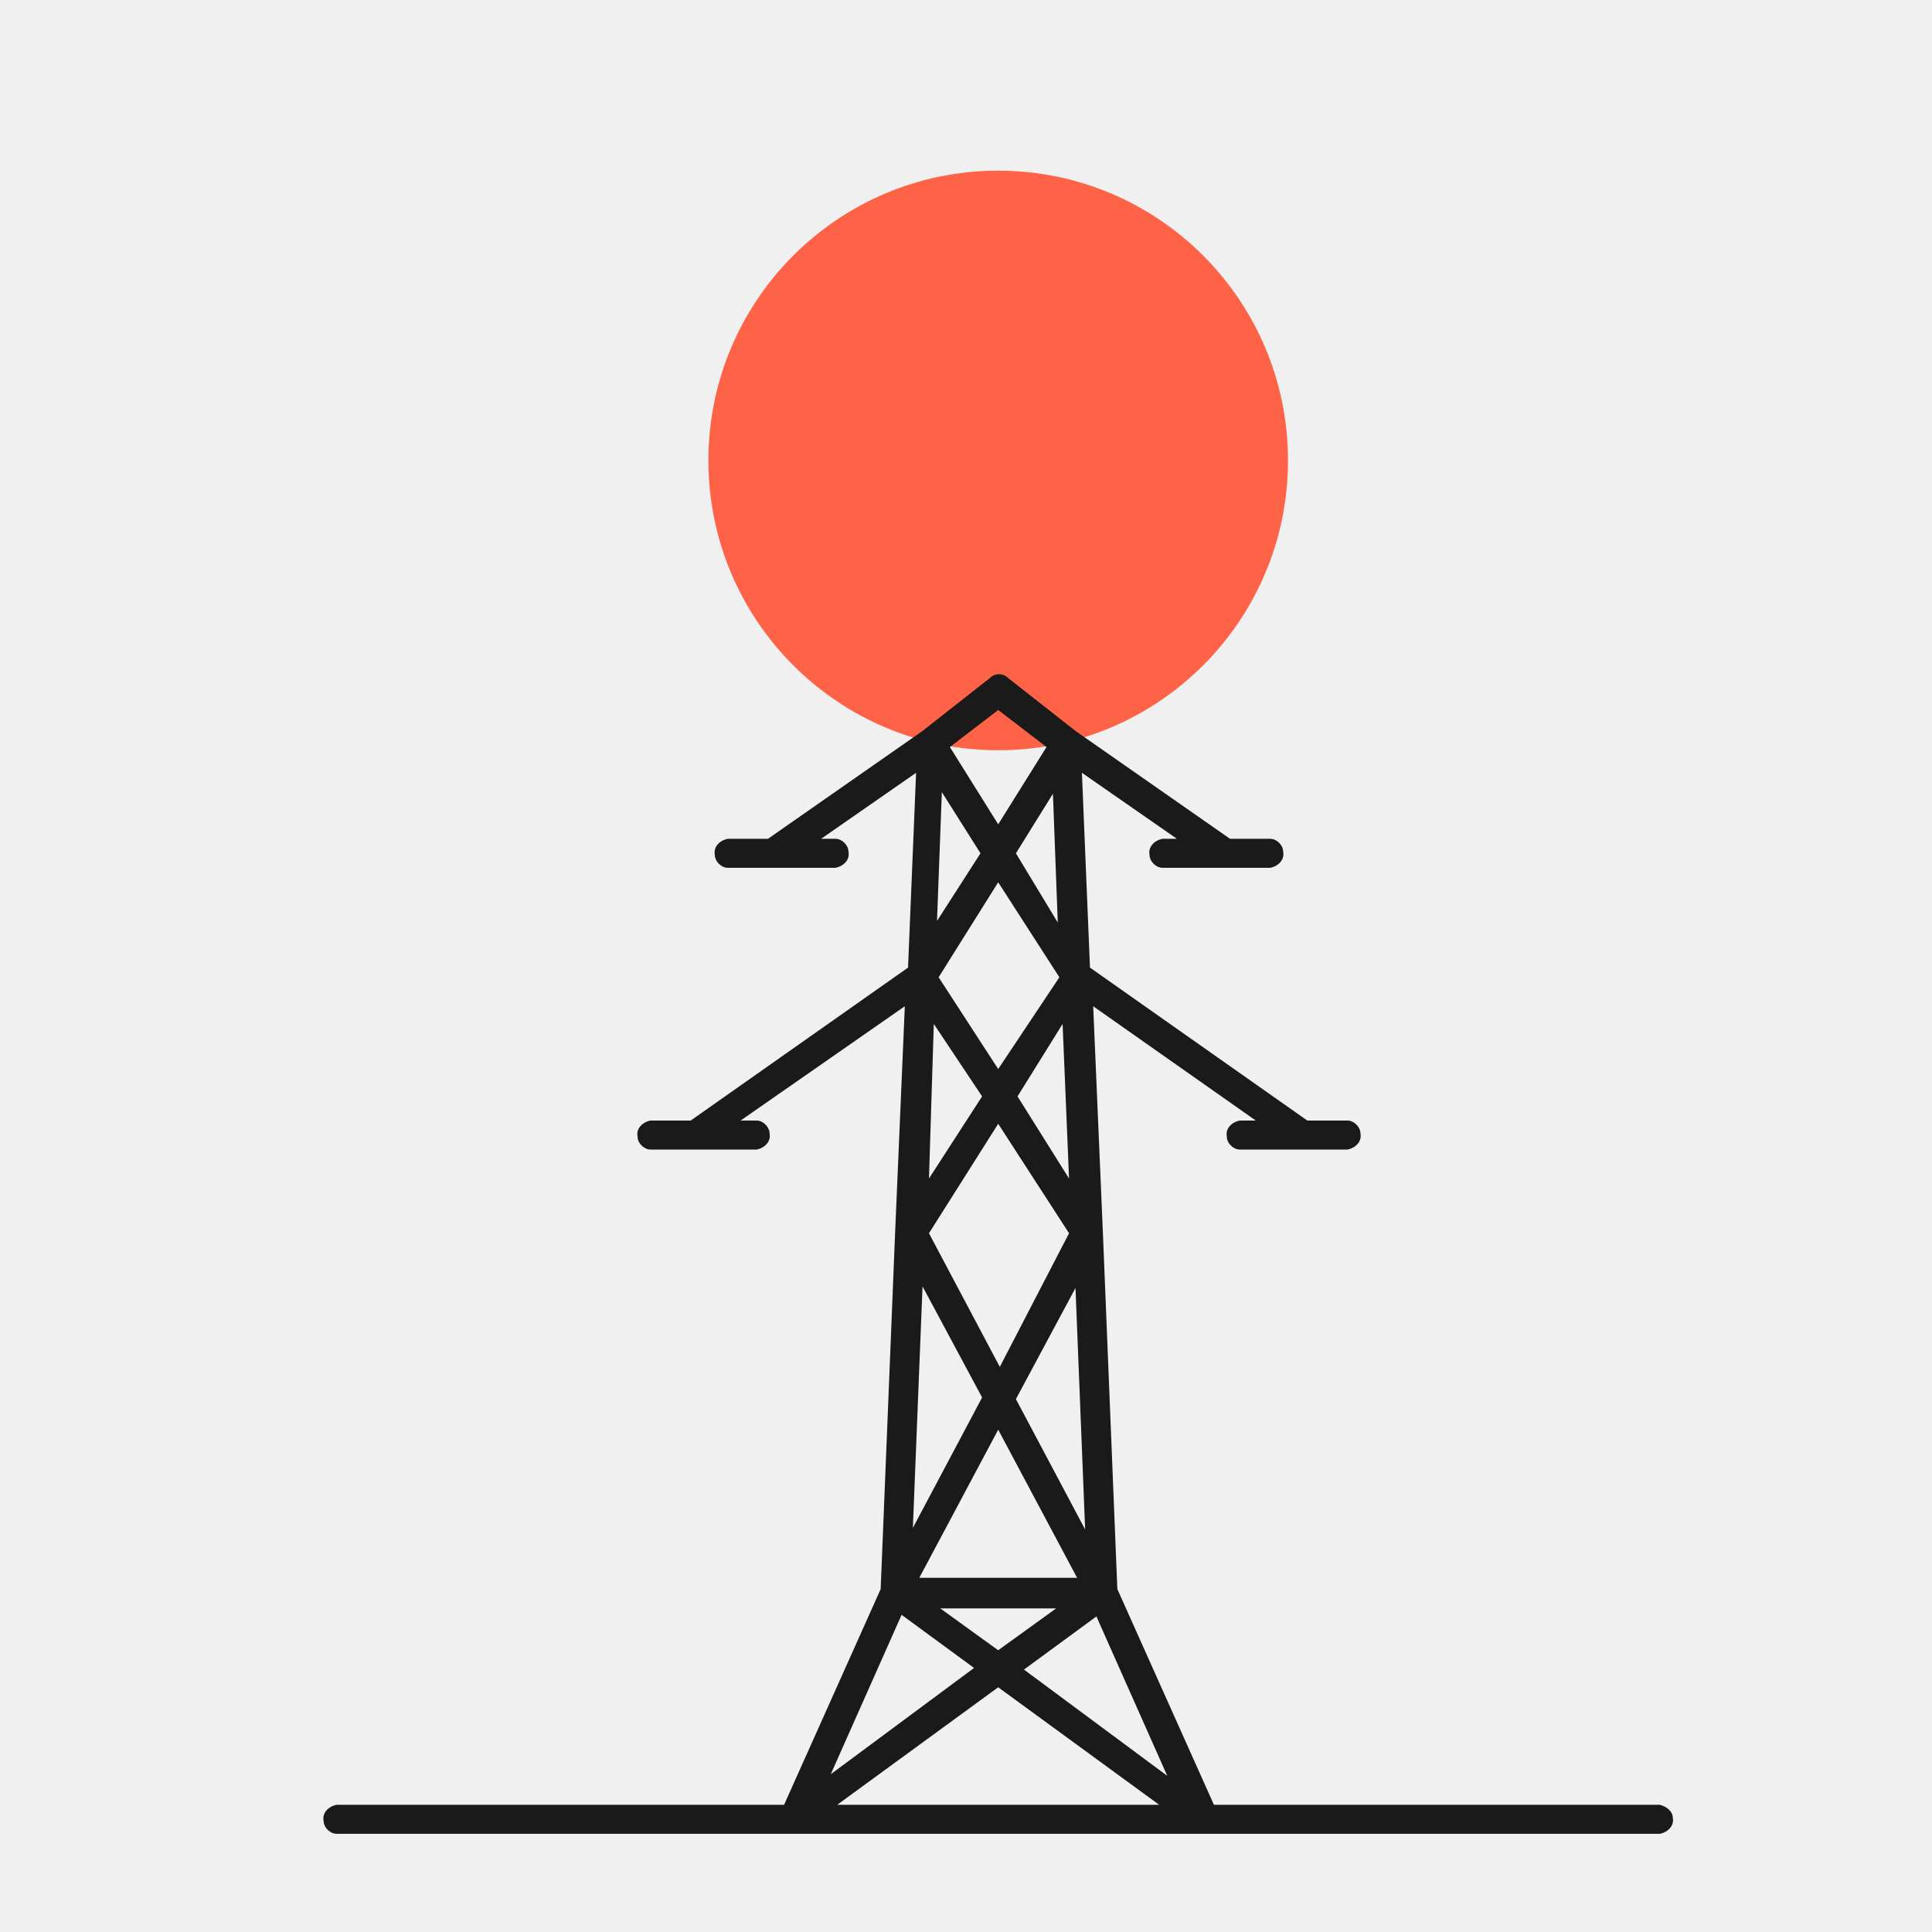
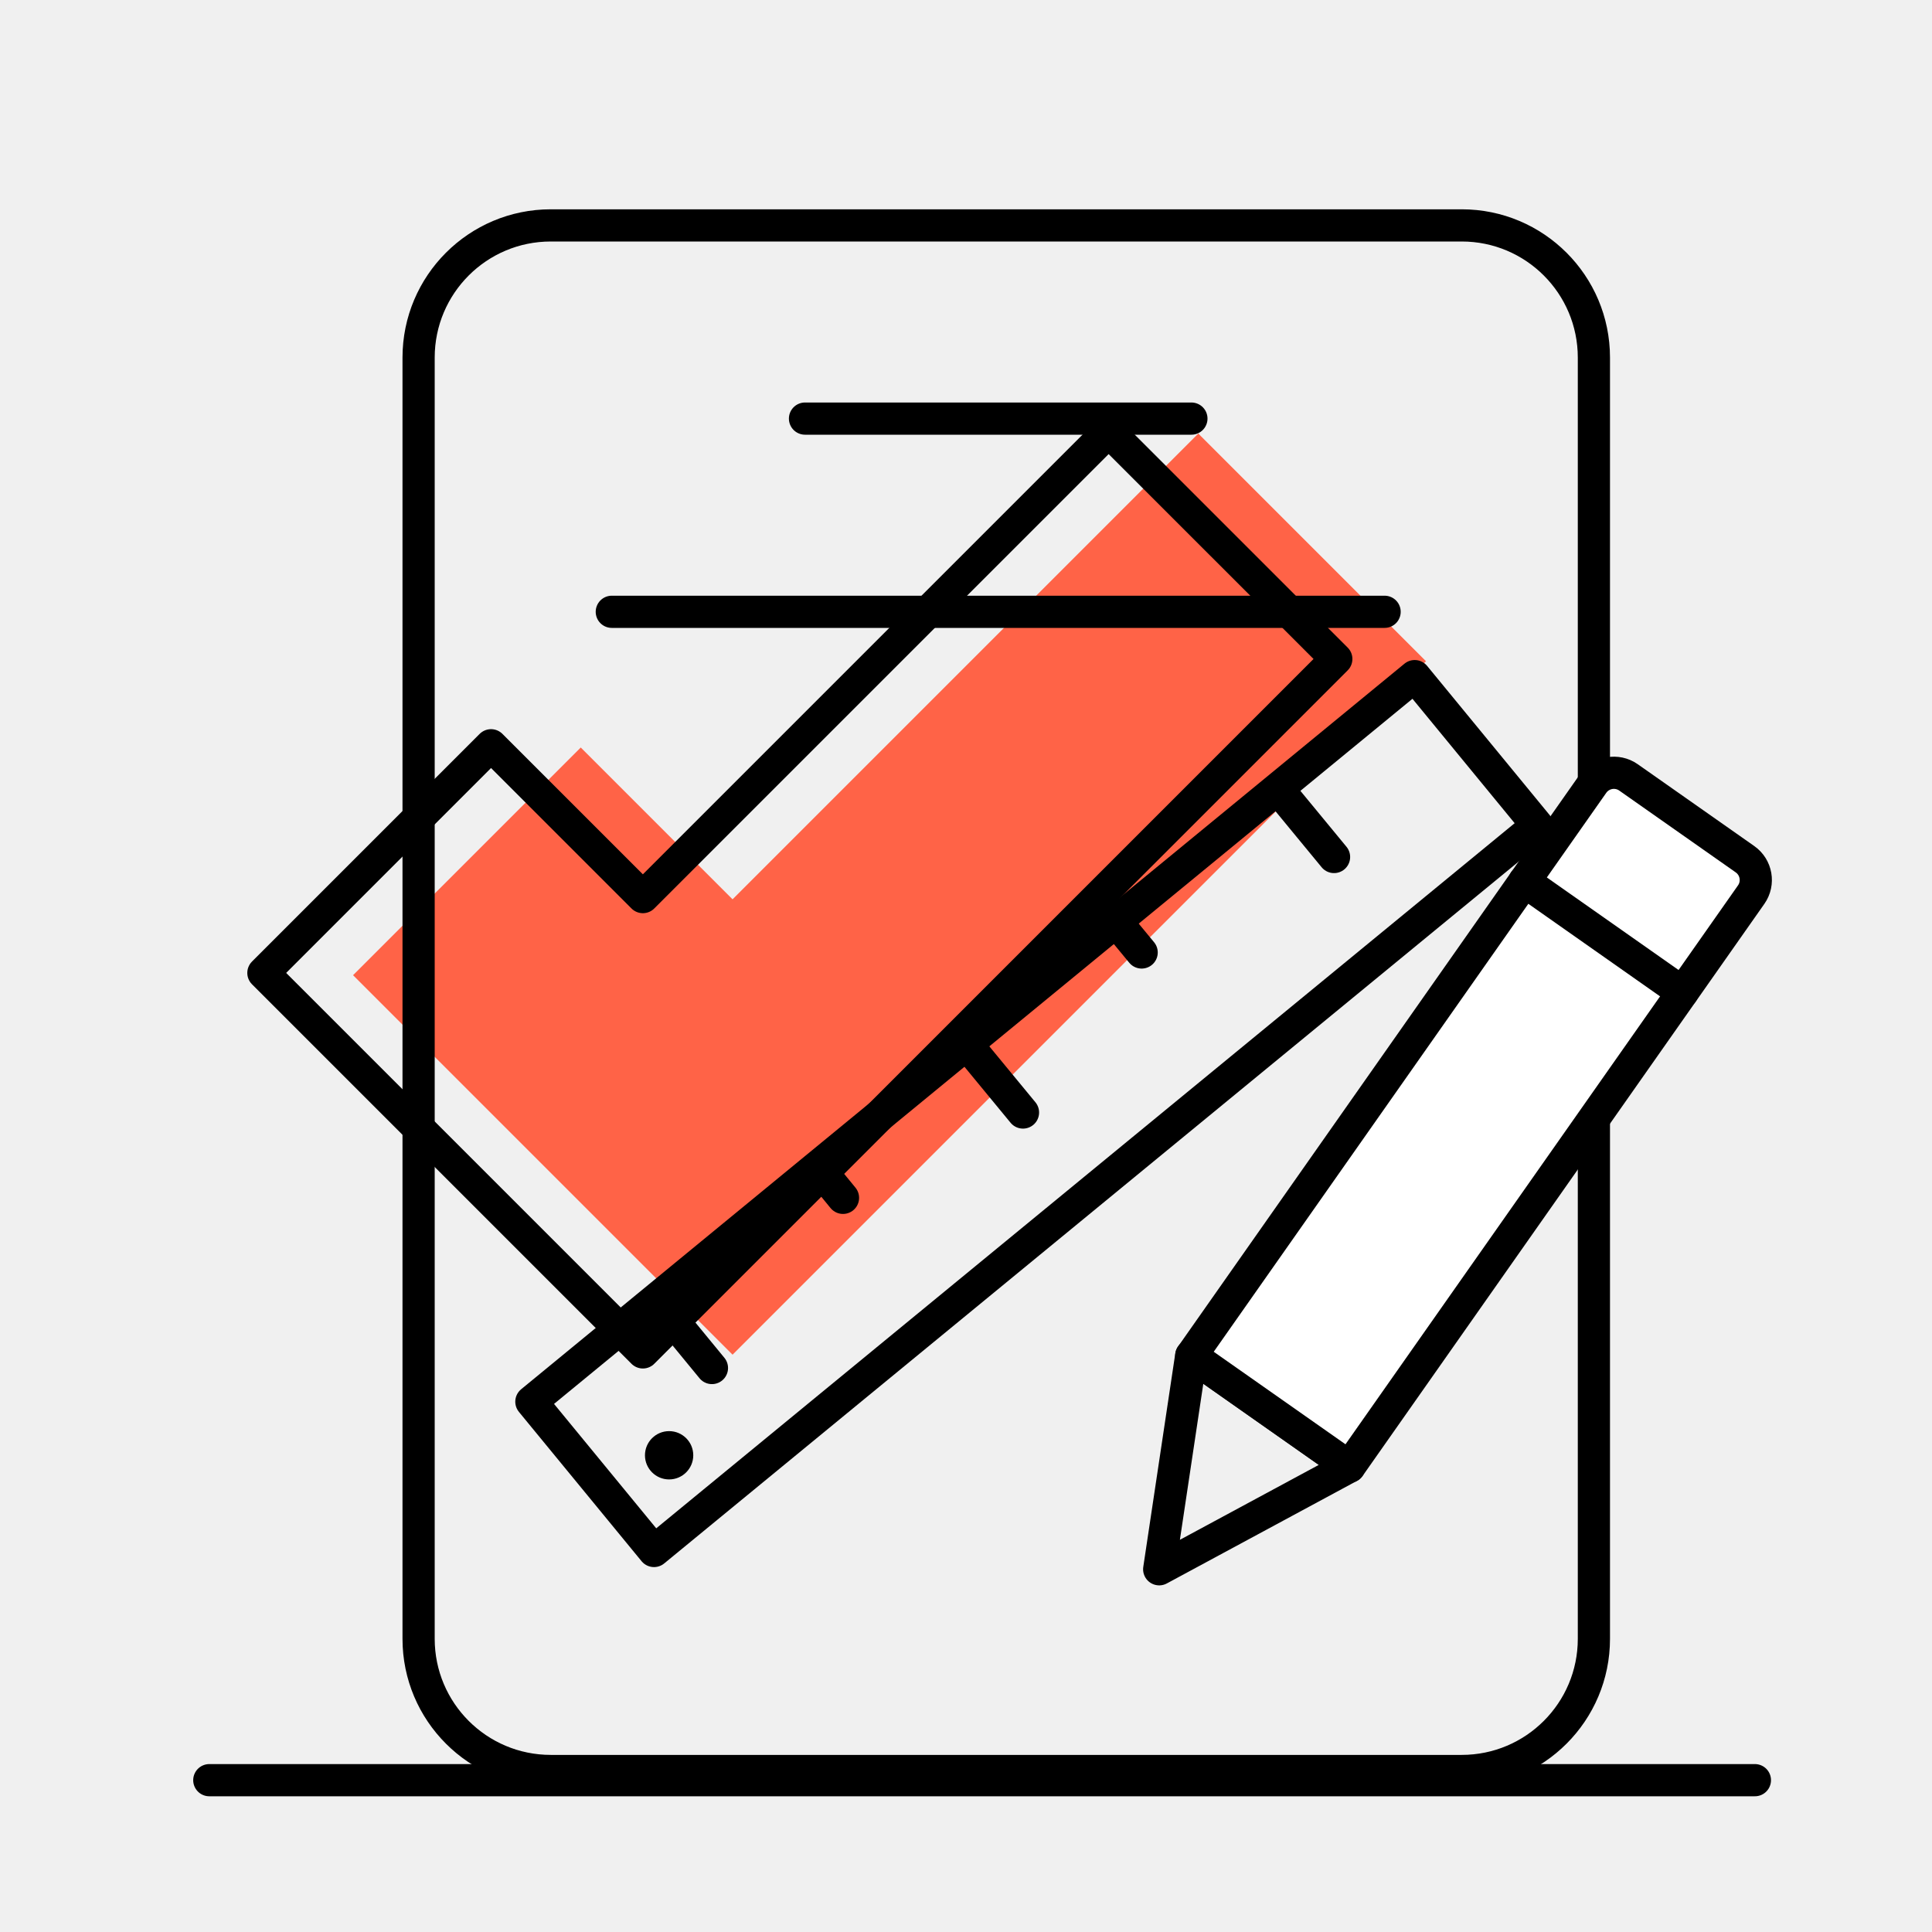
- <svg xmlns="http://www.w3.org/2000/svg" version="1.1" id="Layer_1" x="0px" y="0px" viewBox="0 0 120 120" style="enable-background:new 0 0 120 120;" xml:space="preserve">
-   <style type="text/css">
- 	.st0{fill:#FF6347;}
- 	.st1{fill:#1A1A1A;}
- </style>
-   <circle class="st0" cx="62" cy="28.6" r="18" />
-   <path class="st1" d="M103.1,112.1H75.4l-6-13.4l-0.9-22.2l0,0l-0.6-14L78,69.6h-1c-0.5,0.1-0.9,0.5-0.8,1c0,0.4,0.4,0.8,0.8,0.8h6.7  c0.5-0.1,0.9-0.5,0.8-1c0-0.4-0.4-0.8-0.8-0.8h-2.5l-13.5-9.5l-0.5-12.1l5.9,4.1h-0.9c-0.5,0.1-0.9,0.5-0.8,1c0,0.4,0.4,0.8,0.8,0.8  h6.7c0.5-0.1,0.9-0.5,0.8-1c0-0.4-0.4-0.8-0.8-0.8h-2.5l-9.6-6.7l-4.2-3.3c-0.3-0.3-0.8-0.3-1.1,0l-4.2,3.3l-9.6,6.7h-2.5  c-0.5,0.1-0.9,0.5-0.8,1c0,0.4,0.4,0.8,0.8,0.8h6.7c0.5-0.1,0.9-0.5,0.8-1c0-0.4-0.4-0.8-0.8-0.8h-0.9l5.9-4.1l-0.5,12.1l-13.5,9.5  h-2.5c-0.5,0.1-0.9,0.5-0.8,1c0,0.4,0.4,0.8,0.8,0.8H47c0.5-0.1,0.9-0.5,0.8-1c0-0.4-0.4-0.8-0.8-0.8h-1l10.2-7.1l-0.6,14l0,0  l-0.9,22.2l-6,13.4H20.9c-0.5,0.1-0.9,0.5-0.8,1c0,0.4,0.4,0.8,0.8,0.8h82.2c0.5-0.1,0.9-0.5,0.8-1  C103.9,112.5,103.5,112.2,103.1,112.1L103.1,112.1z M60.9,53l-2.7,4.2l0.3-8L60.9,53z M65.4,49.3l0.3,8L63.1,53L65.4,49.3z   M65.6,99.9l-3.6,2.6l-3.6-2.6L65.6,99.9z M57.1,98l4.9-9.2l4.9,9.2H57.1z M68.1,100.4l4.4,9.9l-8.9-6.6L68.1,100.4z M63.1,86.9  l3.7-6.9l0.6,15L63.1,86.9z M62.1,84.9l-4.4-8.3l4.3-6.8l4.4,6.8L62.1,84.9z M63.2,68.1l2.8-4.5l0.4,9.6L63.2,68.1z M65.8,60.7  L62,66.4l-3.7-5.7l3.7-5.9L65.8,60.7z M61,68.1l-3.3,5.1l0.3-9.6L61,68.1z M61,86.8l-4.3,8.1l0.6-15L61,86.8z M56,100.3l4.5,3.3  l-8.9,6.6L56,100.3z M62,104.8l10,7.3H52L62,104.8z M62,44.1l3,2.3l-3,4.8l-3-4.8L62,44.1z" />
+ <svg xmlns="http://www.w3.org/2000/svg" viewBox="0 0 120 120">
+   <polyline points="29 53.5 45.5 70 81.5 34" style="fill:none;stroke:tomato;stroke-miterlimit:10;stroke-width:20px" />
+   <polygon points="39.93 84 16.36 60.43 30.5 46.29 39.93 55.72 68.86 26.79 83 40.93 39.93 84" style="fill:none;stroke:#000;stroke-linecap:round;stroke-linejoin:round;stroke-width:2px" />
+   <line x1="109" y1="110.57" x2="13" y2="110.57" style="fill:none;stroke:#000;stroke-linecap:round;stroke-linejoin:round;stroke-width:2px" />
+   <polygon points="73.99 84.2 72 97.47 83.81 91.1 73.99 84.2" style="fill:none;stroke:#000;stroke-linecap:round;stroke-linejoin:round;stroke-width:2px" />
+   <rect x="58.24" y="33.67" width="12" height="71" transform="translate(76.92 -24.38) rotate(50.6)" style="fill:none;stroke:#000;stroke-linecap:round;stroke-linejoin:round;stroke-width:2px" />
+   <line x1="41.04" y1="81.1" x2="44.22" y2="84.97" style="fill:none;stroke:#000;stroke-linecap:round;stroke-linejoin:round;stroke-width:2px" />
+   <line x1="51.09" y1="72.85" x2="52.36" y2="74.4" style="fill:none;stroke:#000;stroke-linecap:round;stroke-linejoin:round;stroke-width:2px" />
+   <line x1="69.64" y1="57.62" x2="70.91" y2="59.16" style="fill:none;stroke:#000;stroke-linecap:round;stroke-linejoin:round;stroke-width:2px" />
+   <line x1="60.36" y1="65.24" x2="63.54" y2="69.1" style="fill:none;stroke:#000;stroke-linecap:round;stroke-linejoin:round;stroke-width:2px" />
+   <line x1="79.68" y1="49.37" x2="82.86" y2="53.23" style="fill:none;stroke:#000;stroke-linecap:round;stroke-linejoin:round;stroke-width:2px" />
+   <circle cx="41.56" cy="90.39" r="1.5" />
+   <rect x="26" y="14" width="73" height="96" rx="8.21" style="fill:none;stroke:#000;stroke-linecap:round;stroke-linejoin:round;stroke-width:2px" />
+   <line x1="38" y1="38" x2="86" y2="38" style="fill:none;stroke:#000;stroke-linecap:round;stroke-linejoin:round;stroke-width:2px" />
+   <line x1="50" y1="26" x2="74" y2="26" style="fill:none;stroke:#000;stroke-linecap:round;stroke-linejoin:round;stroke-width:2px" />
+   <path d="M87.41,46.74h8.84a1.58,1.58,0,0,1,1.58,1.58V91.74a0,0,0,0,1,0,0h-12a0,0,0,0,1,0,0V48.32A1.58,1.58,0,0,1,87.41,46.74Z" transform="translate(56.48 -40.2) rotate(35.08)" style="fill:#fff;stroke:#000;stroke-linecap:round;stroke-linejoin:round;stroke-width:2px" />
+   <line x1="94.68" y1="54.74" x2="104.5" y2="61.64" style="fill:none;stroke:#000;stroke-linecap:round;stroke-linejoin:round;stroke-width:2px" />
</svg>
